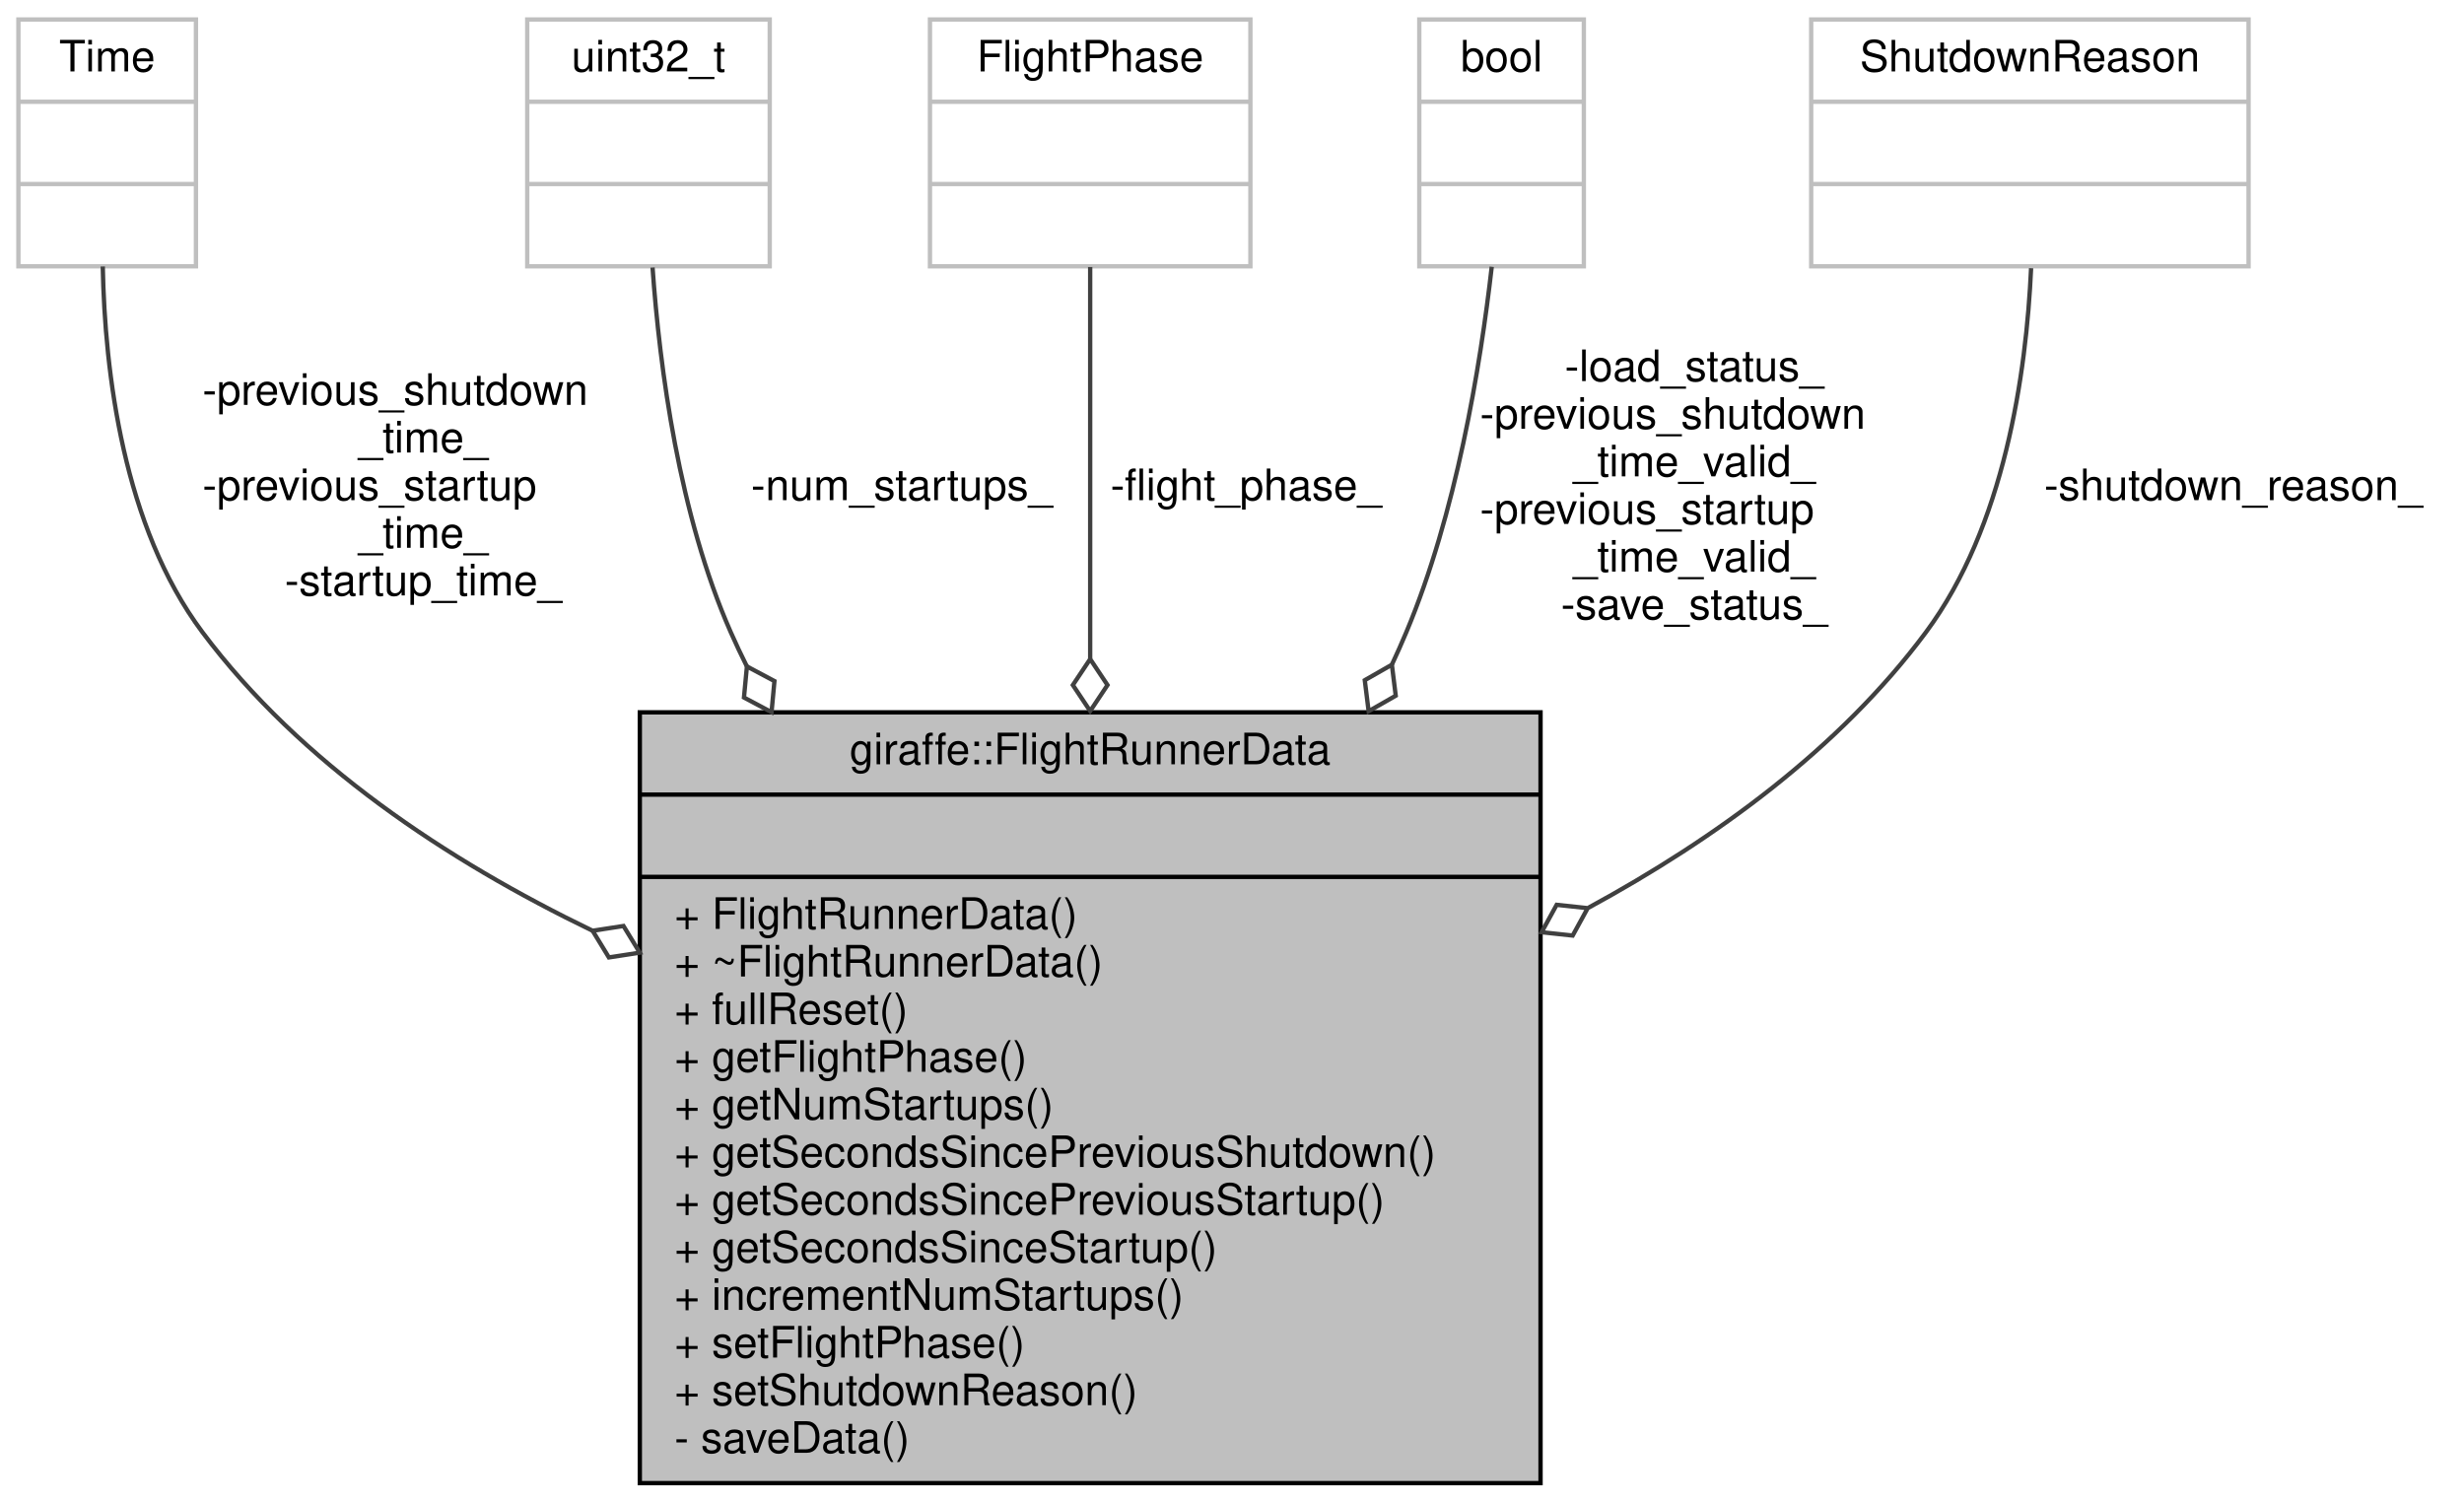
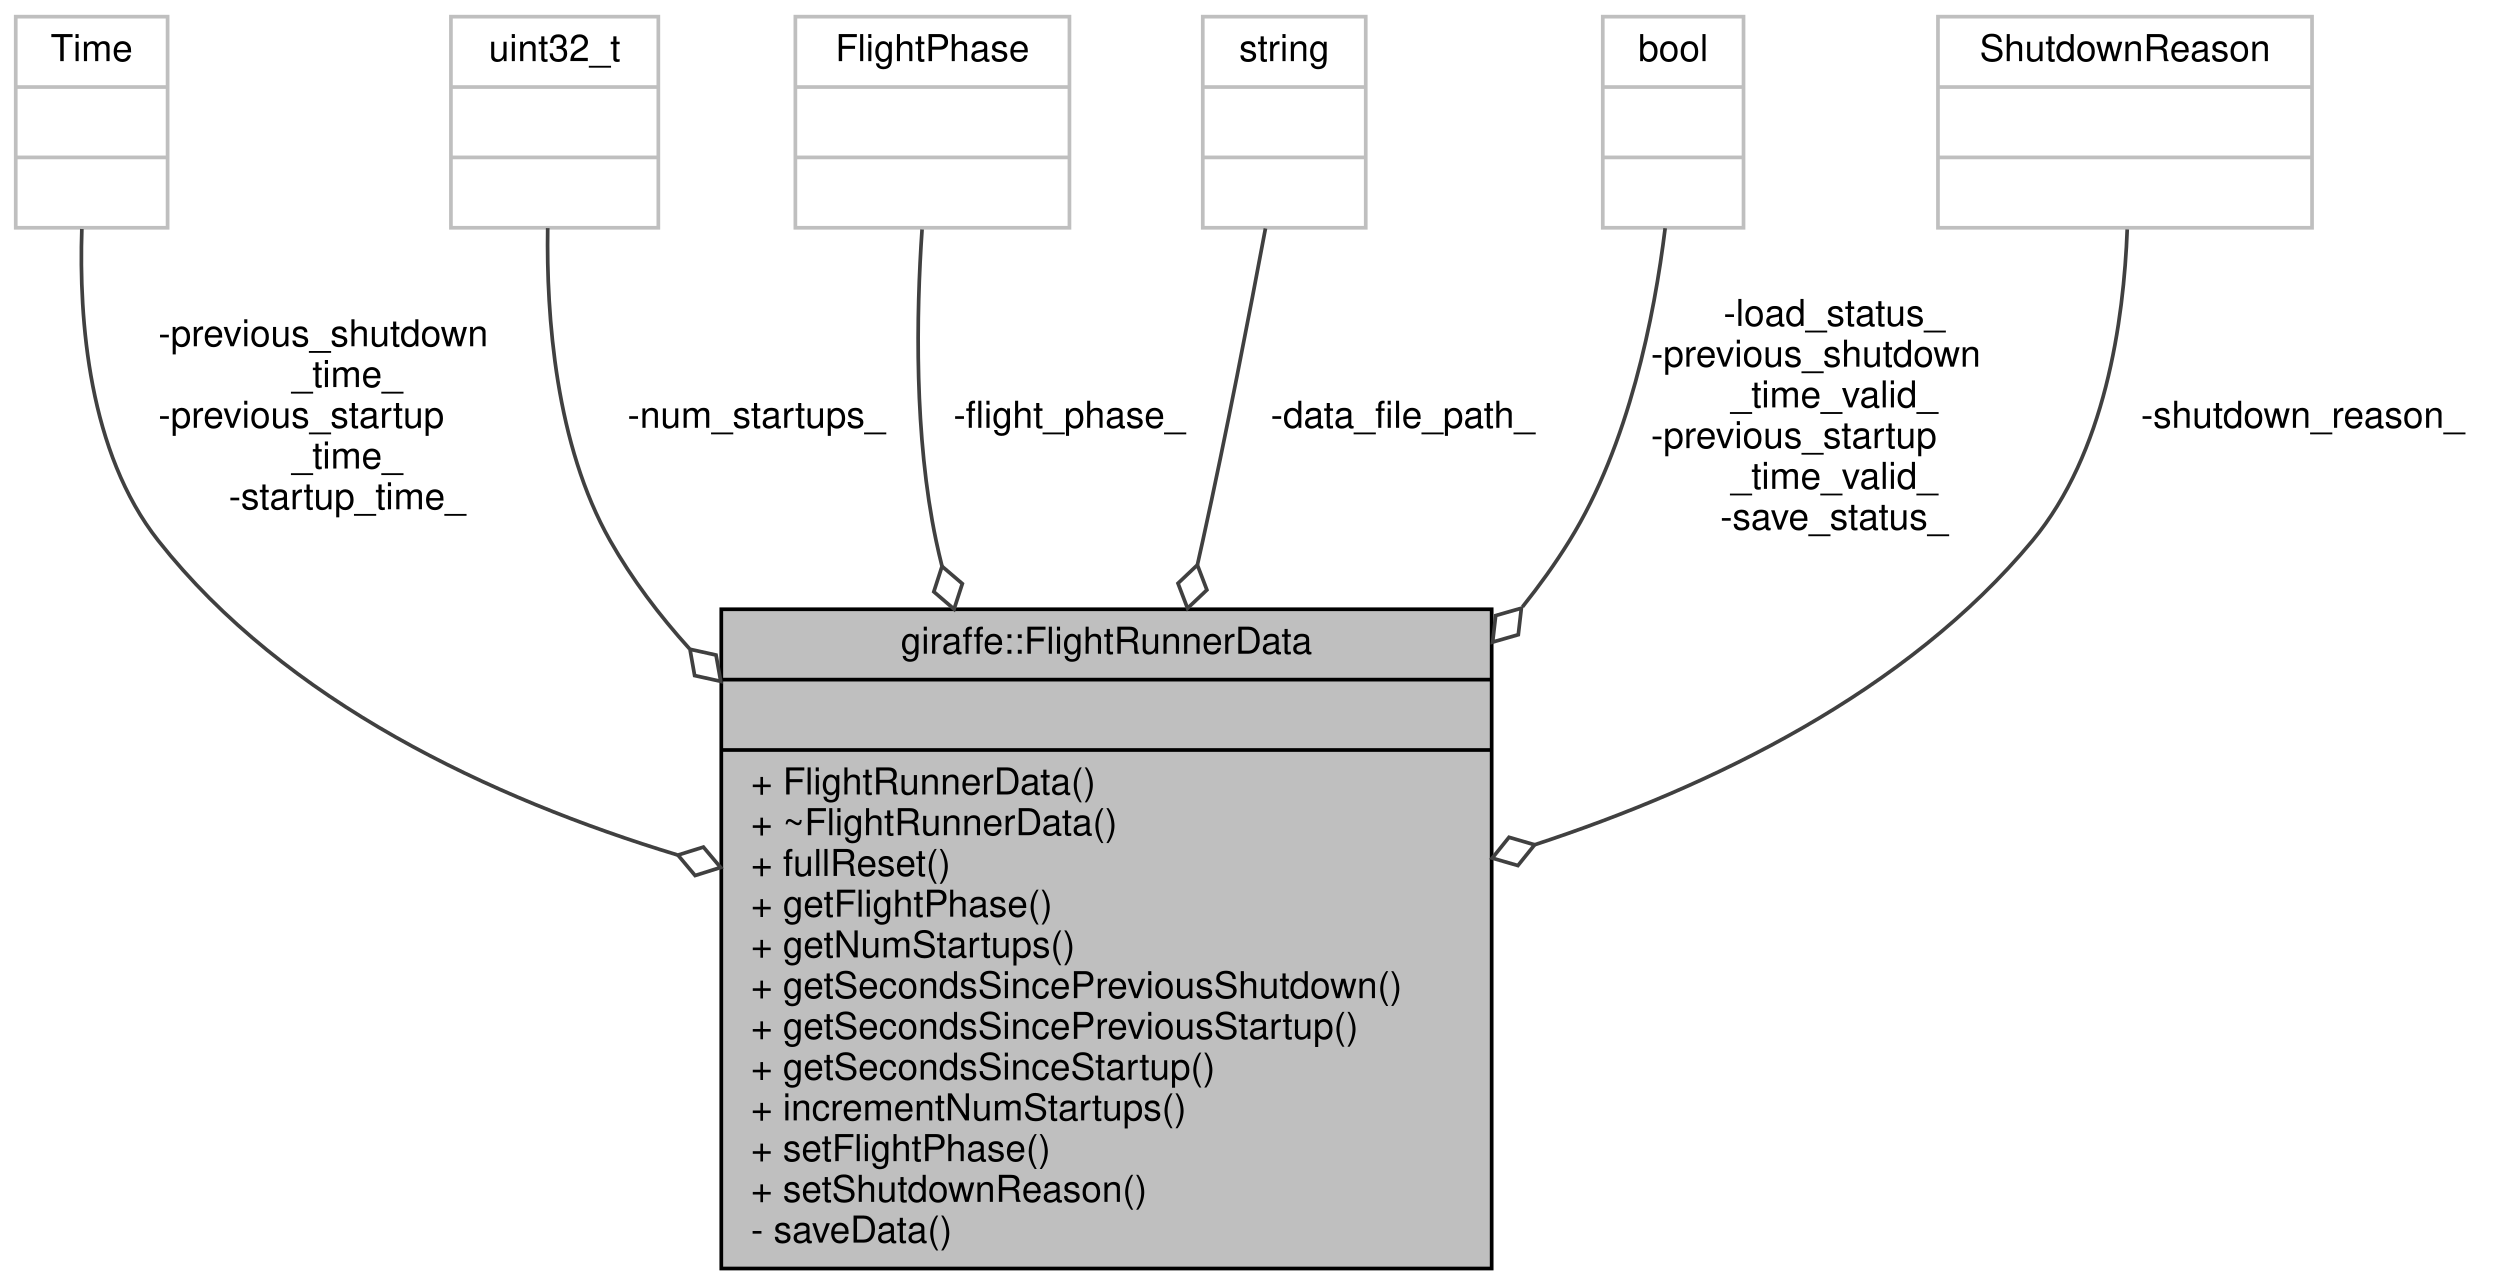
- <svg xmlns="http://www.w3.org/2000/svg" xmlns:xlink="http://www.w3.org/1999/xlink" width="569pt" height="347pt" viewBox="0.00 0.00 568.50 347.00">
+ <svg xmlns="http://www.w3.org/2000/svg" xmlns:xlink="http://www.w3.org/1999/xlink" width="675pt" height="347pt" viewBox="0.00 0.00 674.50 347.00">
  <g id="graph0" class="graph" transform="scale(1 1) rotate(0) translate(4 343)">
    <g id="node1" class="node">
      <g id="a_node1">
        <a xlink:title=" ">
-           <polygon fill="#bfbfbf" stroke="black" points="143.5,-0.5 143.5,-178.5 351.5,-178.5 351.5,-0.5 143.5,-0.5" />
-           <text text-anchor="middle" x="247.5" y="-166.5" font-family="Helvetica,sans-Serif" font-size="10.00">giraffe::FlightRunnerData</text>
-           <polyline fill="none" stroke="black" points="143.5,-159.5 351.5,-159.5 " />
-           <text text-anchor="middle" x="247.5" y="-147.5" font-family="Helvetica,sans-Serif" font-size="10.00"> </text>
-           <polyline fill="none" stroke="black" points="143.5,-140.5 351.5,-140.5 " />
-           <text text-anchor="start" x="151.5" y="-128.5" font-family="Helvetica,sans-Serif" font-size="10.00">+ FlightRunnerData()</text>
-           <text text-anchor="start" x="151.5" y="-117.5" font-family="Helvetica,sans-Serif" font-size="10.00">+ ~FlightRunnerData()</text>
-           <text text-anchor="start" x="151.5" y="-106.5" font-family="Helvetica,sans-Serif" font-size="10.00">+ fullReset()</text>
-           <text text-anchor="start" x="151.5" y="-95.5" font-family="Helvetica,sans-Serif" font-size="10.00">+ getFlightPhase()</text>
-           <text text-anchor="start" x="151.5" y="-84.5" font-family="Helvetica,sans-Serif" font-size="10.00">+ getNumStartups()</text>
-           <text text-anchor="start" x="151.5" y="-73.5" font-family="Helvetica,sans-Serif" font-size="10.00">+ getSecondsSincePreviousShutdown()</text>
-           <text text-anchor="start" x="151.5" y="-62.5" font-family="Helvetica,sans-Serif" font-size="10.00">+ getSecondsSincePreviousStartup()</text>
-           <text text-anchor="start" x="151.5" y="-51.5" font-family="Helvetica,sans-Serif" font-size="10.00">+ getSecondsSinceStartup()</text>
-           <text text-anchor="start" x="151.5" y="-40.5" font-family="Helvetica,sans-Serif" font-size="10.00">+ incrementNumStartups()</text>
-           <text text-anchor="start" x="151.5" y="-29.5" font-family="Helvetica,sans-Serif" font-size="10.00">+ setFlightPhase()</text>
-           <text text-anchor="start" x="151.5" y="-18.5" font-family="Helvetica,sans-Serif" font-size="10.00">+ setShutdownReason()</text>
-           <text text-anchor="start" x="151.5" y="-7.5" font-family="Helvetica,sans-Serif" font-size="10.00">- saveData()</text>
+           <polygon fill="#bfbfbf" stroke="black" points="190.5,-0.5 190.5,-178.5 398.5,-178.5 398.5,-0.5 190.5,-0.5" />
+           <text text-anchor="middle" x="294.5" y="-166.5" font-family="Helvetica,sans-Serif" font-size="10.00">giraffe::FlightRunnerData</text>
+           <polyline fill="none" stroke="black" points="190.5,-159.5 398.5,-159.5 " />
+           <text text-anchor="middle" x="294.5" y="-147.5" font-family="Helvetica,sans-Serif" font-size="10.00"> </text>
+           <polyline fill="none" stroke="black" points="190.5,-140.5 398.5,-140.5 " />
+           <text text-anchor="start" x="198.5" y="-128.5" font-family="Helvetica,sans-Serif" font-size="10.00">+ FlightRunnerData()</text>
+           <text text-anchor="start" x="198.5" y="-117.5" font-family="Helvetica,sans-Serif" font-size="10.00">+ ~FlightRunnerData()</text>
+           <text text-anchor="start" x="198.5" y="-106.5" font-family="Helvetica,sans-Serif" font-size="10.00">+ fullReset()</text>
+           <text text-anchor="start" x="198.5" y="-95.5" font-family="Helvetica,sans-Serif" font-size="10.00">+ getFlightPhase()</text>
+           <text text-anchor="start" x="198.5" y="-84.5" font-family="Helvetica,sans-Serif" font-size="10.00">+ getNumStartups()</text>
+           <text text-anchor="start" x="198.5" y="-73.5" font-family="Helvetica,sans-Serif" font-size="10.00">+ getSecondsSincePreviousShutdown()</text>
+           <text text-anchor="start" x="198.5" y="-62.5" font-family="Helvetica,sans-Serif" font-size="10.00">+ getSecondsSincePreviousStartup()</text>
+           <text text-anchor="start" x="198.5" y="-51.5" font-family="Helvetica,sans-Serif" font-size="10.00">+ getSecondsSinceStartup()</text>
+           <text text-anchor="start" x="198.5" y="-40.5" font-family="Helvetica,sans-Serif" font-size="10.00">+ incrementNumStartups()</text>
+           <text text-anchor="start" x="198.5" y="-29.5" font-family="Helvetica,sans-Serif" font-size="10.00">+ setFlightPhase()</text>
+           <text text-anchor="start" x="198.5" y="-18.5" font-family="Helvetica,sans-Serif" font-size="10.00">+ setShutdownReason()</text>
+           <text text-anchor="start" x="198.5" y="-7.5" font-family="Helvetica,sans-Serif" font-size="10.00">- saveData()</text>
        </a>
      </g>
    </g>
    <g id="node2" class="node">
      <g id="a_node2">
        <a xlink:title=" ">
          <polygon fill="none" stroke="#bfbfbf" points="0,-281.5 0,-338.5 41,-338.5 41,-281.5 0,-281.5" />
          <text text-anchor="middle" x="20.5" y="-326.5" font-family="Helvetica,sans-Serif" font-size="10.00">Time</text>
          <polyline fill="none" stroke="#bfbfbf" points="0,-319.5 41,-319.5 " />
          <text text-anchor="middle" x="20.5" y="-307.5" font-family="Helvetica,sans-Serif" font-size="10.00"> </text>
          <polyline fill="none" stroke="#bfbfbf" points="0,-300.5 41,-300.5 " />
          <text text-anchor="middle" x="20.5" y="-288.5" font-family="Helvetica,sans-Serif" font-size="10.00"> </text>
        </a>
      </g>
    </g>
    <g id="edge1" class="edge">
-       <path fill="none" stroke="#404040" d="M19.48,-281.46C19.96,-256.99 24.21,-221.43 42.5,-197 65.17,-166.73 98.95,-144.31 132.59,-128.06" />
-       <polygon fill="none" stroke="#404040" points="132.6,-128.06 136.36,-121.9 143.49,-123 139.73,-129.16 132.6,-128.06" />
-       <text text-anchor="start" x="42.5" y="-249.5" font-family="Helvetica,sans-Serif" font-size="10.00"> -previous_shutdown</text>
-       <text text-anchor="middle" x="93.5" y="-238.5" font-family="Helvetica,sans-Serif" font-size="10.00">_time_</text>
-       <text text-anchor="start" x="42.5" y="-227.5" font-family="Helvetica,sans-Serif" font-size="10.00">-previous_startup</text>
-       <text text-anchor="middle" x="93.5" y="-216.5" font-family="Helvetica,sans-Serif" font-size="10.00">_time_</text>
-       <text text-anchor="middle" x="93.5" y="-205.5" font-family="Helvetica,sans-Serif" font-size="10.00">-startup_time_</text>
+       <path fill="none" stroke="#404040" d="M17.85,-281.17C17.02,-256.5 19.71,-220.81 38.5,-197 72.87,-153.44 128.19,-127.51 178.63,-112.17" />
+       <polygon fill="none" stroke="#404040" points="178.79,-112.13 183.43,-106.61 190.31,-108.78 185.67,-114.29 178.79,-112.13" />
+       <text text-anchor="start" x="38.5" y="-249.5" font-family="Helvetica,sans-Serif" font-size="10.00"> -previous_shutdown</text>
+       <text text-anchor="middle" x="89.5" y="-238.5" font-family="Helvetica,sans-Serif" font-size="10.00">_time_</text>
+       <text text-anchor="start" x="38.5" y="-227.5" font-family="Helvetica,sans-Serif" font-size="10.00">-previous_startup</text>
+       <text text-anchor="middle" x="89.5" y="-216.5" font-family="Helvetica,sans-Serif" font-size="10.00">_time_</text>
+       <text text-anchor="middle" x="89.5" y="-205.5" font-family="Helvetica,sans-Serif" font-size="10.00">-startup_time_</text>
    </g>
    <g id="node3" class="node">
      <g id="a_node3">
        <a xlink:title=" ">
          <polygon fill="none" stroke="#bfbfbf" points="117.5,-281.5 117.5,-338.5 173.5,-338.5 173.5,-281.5 117.5,-281.5" />
          <text text-anchor="middle" x="145.5" y="-326.5" font-family="Helvetica,sans-Serif" font-size="10.00">uint32_t</text>
          <polyline fill="none" stroke="#bfbfbf" points="117.5,-319.5 173.5,-319.5 " />
          <text text-anchor="middle" x="145.5" y="-307.5" font-family="Helvetica,sans-Serif" font-size="10.00"> </text>
          <polyline fill="none" stroke="#bfbfbf" points="117.5,-300.5 173.5,-300.5 " />
          <text text-anchor="middle" x="145.5" y="-288.5" font-family="Helvetica,sans-Serif" font-size="10.00"> </text>
        </a>
      </g>
    </g>
    <g id="edge2" class="edge">
-       <path fill="none" stroke="#404040" d="M146.44,-281.22C148.1,-257.87 152.57,-224.07 164.5,-197 165.66,-194.38 166.89,-191.76 168.2,-189.15" />
-       <polygon fill="none" stroke="#404040" points="168.23,-189.1 167.55,-181.92 173.92,-178.54 174.59,-185.72 168.23,-189.1" />
-       <text text-anchor="middle" x="204" y="-227.5" font-family="Helvetica,sans-Serif" font-size="10.00"> -num_startups_</text>
+       <path fill="none" stroke="#404040" d="M143.63,-281.41C143.25,-257.56 145.78,-222.93 160.5,-197 166.39,-186.63 173.72,-176.89 181.9,-167.85" />
+       <polygon fill="none" stroke="#404040" points="182.04,-167.7 183.3,-160.6 190.34,-159.04 189.08,-166.14 182.04,-167.7" />
+       <text text-anchor="middle" x="200" y="-227.5" font-family="Helvetica,sans-Serif" font-size="10.00"> -num_startups_</text>
    </g>
    <g id="node4" class="node">
      <g id="a_node4">
        <a xlink:title=" ">
          <polygon fill="none" stroke="#bfbfbf" points="210.5,-281.5 210.5,-338.5 284.5,-338.5 284.5,-281.5 210.5,-281.5" />
          <text text-anchor="middle" x="247.5" y="-326.5" font-family="Helvetica,sans-Serif" font-size="10.00">FlightPhase</text>
          <polyline fill="none" stroke="#bfbfbf" points="210.5,-319.5 284.5,-319.5 " />
          <text text-anchor="middle" x="247.5" y="-307.5" font-family="Helvetica,sans-Serif" font-size="10.00"> </text>
          <polyline fill="none" stroke="#bfbfbf" points="210.5,-300.5 284.5,-300.5 " />
          <text text-anchor="middle" x="247.5" y="-288.5" font-family="Helvetica,sans-Serif" font-size="10.00"> </text>
        </a>
      </g>
    </g>
    <g id="edge3" class="edge">
-       <path fill="none" stroke="#404040" d="M247.5,-281.33C247.5,-258.32 247.5,-224.08 247.5,-190.94" />
-       <polygon fill="none" stroke="#404040" points="247.5,-190.8 243.5,-184.8 247.5,-178.8 251.5,-184.8 247.5,-190.8" />
-       <text text-anchor="middle" x="283.5" y="-227.5" font-family="Helvetica,sans-Serif" font-size="10.00"> -flight_phase_</text>
+       <path fill="none" stroke="#404040" d="M244.71,-281.05C243.14,-258.19 242.55,-225.16 248.5,-197 248.98,-194.71 249.52,-192.41 250.1,-190.1" />
+       <polygon fill="none" stroke="#404040" points="250.1,-190.09 247.88,-183.23 253.35,-178.54 255.58,-185.4 250.1,-190.09" />
+       <text text-anchor="middle" x="284.5" y="-227.5" font-family="Helvetica,sans-Serif" font-size="10.00"> -flight_phase_</text>
    </g>
    <g id="node5" class="node">
      <g id="a_node5">
        <a xlink:title=" ">
-           <polygon fill="none" stroke="#bfbfbf" points="323.5,-281.5 323.5,-338.5 361.5,-338.5 361.5,-281.5 323.5,-281.5" />
-           <text text-anchor="middle" x="342.5" y="-326.5" font-family="Helvetica,sans-Serif" font-size="10.00">bool</text>
-           <polyline fill="none" stroke="#bfbfbf" points="323.5,-319.5 361.5,-319.5 " />
+           <polygon fill="none" stroke="#bfbfbf" points="320.5,-281.5 320.5,-338.5 364.5,-338.5 364.5,-281.5 320.5,-281.5" />
+           <text text-anchor="middle" x="342.5" y="-326.5" font-family="Helvetica,sans-Serif" font-size="10.00">string</text>
+           <polyline fill="none" stroke="#bfbfbf" points="320.5,-319.5 364.5,-319.5 " />
          <text text-anchor="middle" x="342.5" y="-307.5" font-family="Helvetica,sans-Serif" font-size="10.00"> </text>
-           <polyline fill="none" stroke="#bfbfbf" points="323.5,-300.5 361.5,-300.5 " />
+           <polyline fill="none" stroke="#bfbfbf" points="320.5,-300.5 364.5,-300.5 " />
          <text text-anchor="middle" x="342.5" y="-288.5" font-family="Helvetica,sans-Serif" font-size="10.00"> </text>
        </a>
      </g>
    </g>
    <g id="edge4" class="edge">
-       <path fill="none" stroke="#404040" d="M340.23,-281.39C337.58,-258.15 332,-224.41 320.5,-197 319.46,-194.52 318.36,-192.04 317.2,-189.57" />
-       <polygon fill="none" stroke="#404040" points="317.17,-189.5 310.91,-185.92 311.8,-178.76 318.06,-182.34 317.17,-189.5" />
-       <text text-anchor="middle" x="387" y="-255" font-family="Helvetica,sans-Serif" font-size="10.00"> -load_status_</text>
-       <text text-anchor="start" x="337.5" y="-244" font-family="Helvetica,sans-Serif" font-size="10.00">-previous_shutdown</text>
-       <text text-anchor="middle" x="387" y="-233" font-family="Helvetica,sans-Serif" font-size="10.00">_time_valid_</text>
-       <text text-anchor="start" x="337.5" y="-222" font-family="Helvetica,sans-Serif" font-size="10.00">-previous_startup</text>
-       <text text-anchor="middle" x="387" y="-211" font-family="Helvetica,sans-Serif" font-size="10.00">_time_valid_</text>
-       <text text-anchor="middle" x="387" y="-200" font-family="Helvetica,sans-Serif" font-size="10.00">-save_status_</text>
+       <path fill="none" stroke="#404040" d="M337.42,-281.31C333.17,-258.6 326.81,-225.64 320.5,-197 320.03,-194.86 319.55,-192.7 319.06,-190.53" />
+       <polygon fill="none" stroke="#404040" points="319.04,-190.46 313.81,-185.5 316.38,-178.76 321.61,-183.72 319.04,-190.46" />
+       <text text-anchor="middle" x="374.5" y="-227.5" font-family="Helvetica,sans-Serif" font-size="10.00"> -data_file_path_</text>
    </g>
    <g id="node6" class="node">
      <g id="a_node6">
        <a xlink:title=" ">
-           <polygon fill="none" stroke="#bfbfbf" points="414,-281.5 414,-338.5 515,-338.5 515,-281.5 414,-281.5" />
-           <text text-anchor="middle" x="464.5" y="-326.5" font-family="Helvetica,sans-Serif" font-size="10.00">ShutdownReason</text>
-           <polyline fill="none" stroke="#bfbfbf" points="414,-319.5 515,-319.5 " />
-           <text text-anchor="middle" x="464.5" y="-307.5" font-family="Helvetica,sans-Serif" font-size="10.00"> </text>
-           <polyline fill="none" stroke="#bfbfbf" points="414,-300.5 515,-300.5 " />
-           <text text-anchor="middle" x="464.5" y="-288.5" font-family="Helvetica,sans-Serif" font-size="10.00"> </text>
+           <polygon fill="none" stroke="#bfbfbf" points="428.5,-281.5 428.5,-338.5 466.5,-338.5 466.5,-281.5 428.5,-281.5" />
+           <text text-anchor="middle" x="447.5" y="-326.5" font-family="Helvetica,sans-Serif" font-size="10.00">bool</text>
+           <polyline fill="none" stroke="#bfbfbf" points="428.5,-319.5 466.5,-319.5 " />
+           <text text-anchor="middle" x="447.5" y="-307.5" font-family="Helvetica,sans-Serif" font-size="10.00"> </text>
+           <polyline fill="none" stroke="#bfbfbf" points="428.5,-300.5 466.5,-300.5 " />
+           <text text-anchor="middle" x="447.5" y="-288.5" font-family="Helvetica,sans-Serif" font-size="10.00"> </text>
        </a>
      </g>
    </g>
    <g id="edge5" class="edge">
-       <path fill="none" stroke="#404040" d="M464.78,-281.06C463.67,-256.66 458.64,-221.43 440.5,-197 420.58,-170.18 391.81,-149.27 362.54,-133.36" />
-       <polygon fill="none" stroke="#404040" points="362.39,-133.28 355.22,-134.05 351.75,-127.72 358.92,-126.95 362.39,-133.28" />
-       <text text-anchor="middle" x="511.5" y="-227.5" font-family="Helvetica,sans-Serif" font-size="10.00"> -shutdown_reason_</text>
+       <path fill="none" stroke="#404040" d="M445.34,-281.38C442.42,-257.52 435.55,-222.89 419.5,-197 415.7,-190.87 411.43,-184.91 406.82,-179.15" />
+       <polygon fill="none" stroke="#404040" points="406.52,-178.79 399.59,-176.8 398.76,-169.64 405.69,-171.63 406.52,-178.79" />
+       <text text-anchor="middle" x="491" y="-255" font-family="Helvetica,sans-Serif" font-size="10.00"> -load_status_</text>
+       <text text-anchor="start" x="441.5" y="-244" font-family="Helvetica,sans-Serif" font-size="10.00">-previous_shutdown</text>
+       <text text-anchor="middle" x="491" y="-233" font-family="Helvetica,sans-Serif" font-size="10.00">_time_valid_</text>
+       <text text-anchor="start" x="441.5" y="-222" font-family="Helvetica,sans-Serif" font-size="10.00">-previous_startup</text>
+       <text text-anchor="middle" x="491" y="-211" font-family="Helvetica,sans-Serif" font-size="10.00">_time_valid_</text>
+       <text text-anchor="middle" x="491" y="-200" font-family="Helvetica,sans-Serif" font-size="10.00">-save_status_</text>
+     </g>
+     <g id="node7" class="node">
+       <g id="a_node7">
+         <a xlink:title=" ">
+           <polygon fill="none" stroke="#bfbfbf" points="519,-281.5 519,-338.5 620,-338.5 620,-281.5 519,-281.5" />
+           <text text-anchor="middle" x="569.5" y="-326.5" font-family="Helvetica,sans-Serif" font-size="10.00">ShutdownReason</text>
+           <polyline fill="none" stroke="#bfbfbf" points="519,-319.5 620,-319.5 " />
+           <text text-anchor="middle" x="569.5" y="-307.5" font-family="Helvetica,sans-Serif" font-size="10.00"> </text>
+           <polyline fill="none" stroke="#bfbfbf" points="519,-300.5 620,-300.5 " />
+           <text text-anchor="middle" x="569.5" y="-288.5" font-family="Helvetica,sans-Serif" font-size="10.00"> </text>
+         </a>
+       </g>
+     </g>
+     <g id="edge6" class="edge">
+       <path fill="none" stroke="#404040" d="M570.1,-281.06C569.18,-256.33 564.12,-220.59 544.5,-197 510.56,-156.2 458.19,-130.7 410.12,-114.92" />
+       <polygon fill="none" stroke="#404040" points="410.1,-114.91 403.18,-116.93 398.66,-111.31 405.58,-109.3 410.1,-114.91" />
+       <text text-anchor="middle" x="617.5" y="-227.5" font-family="Helvetica,sans-Serif" font-size="10.00"> -shutdown_reason_</text>
    </g>
  </g>
</svg>
